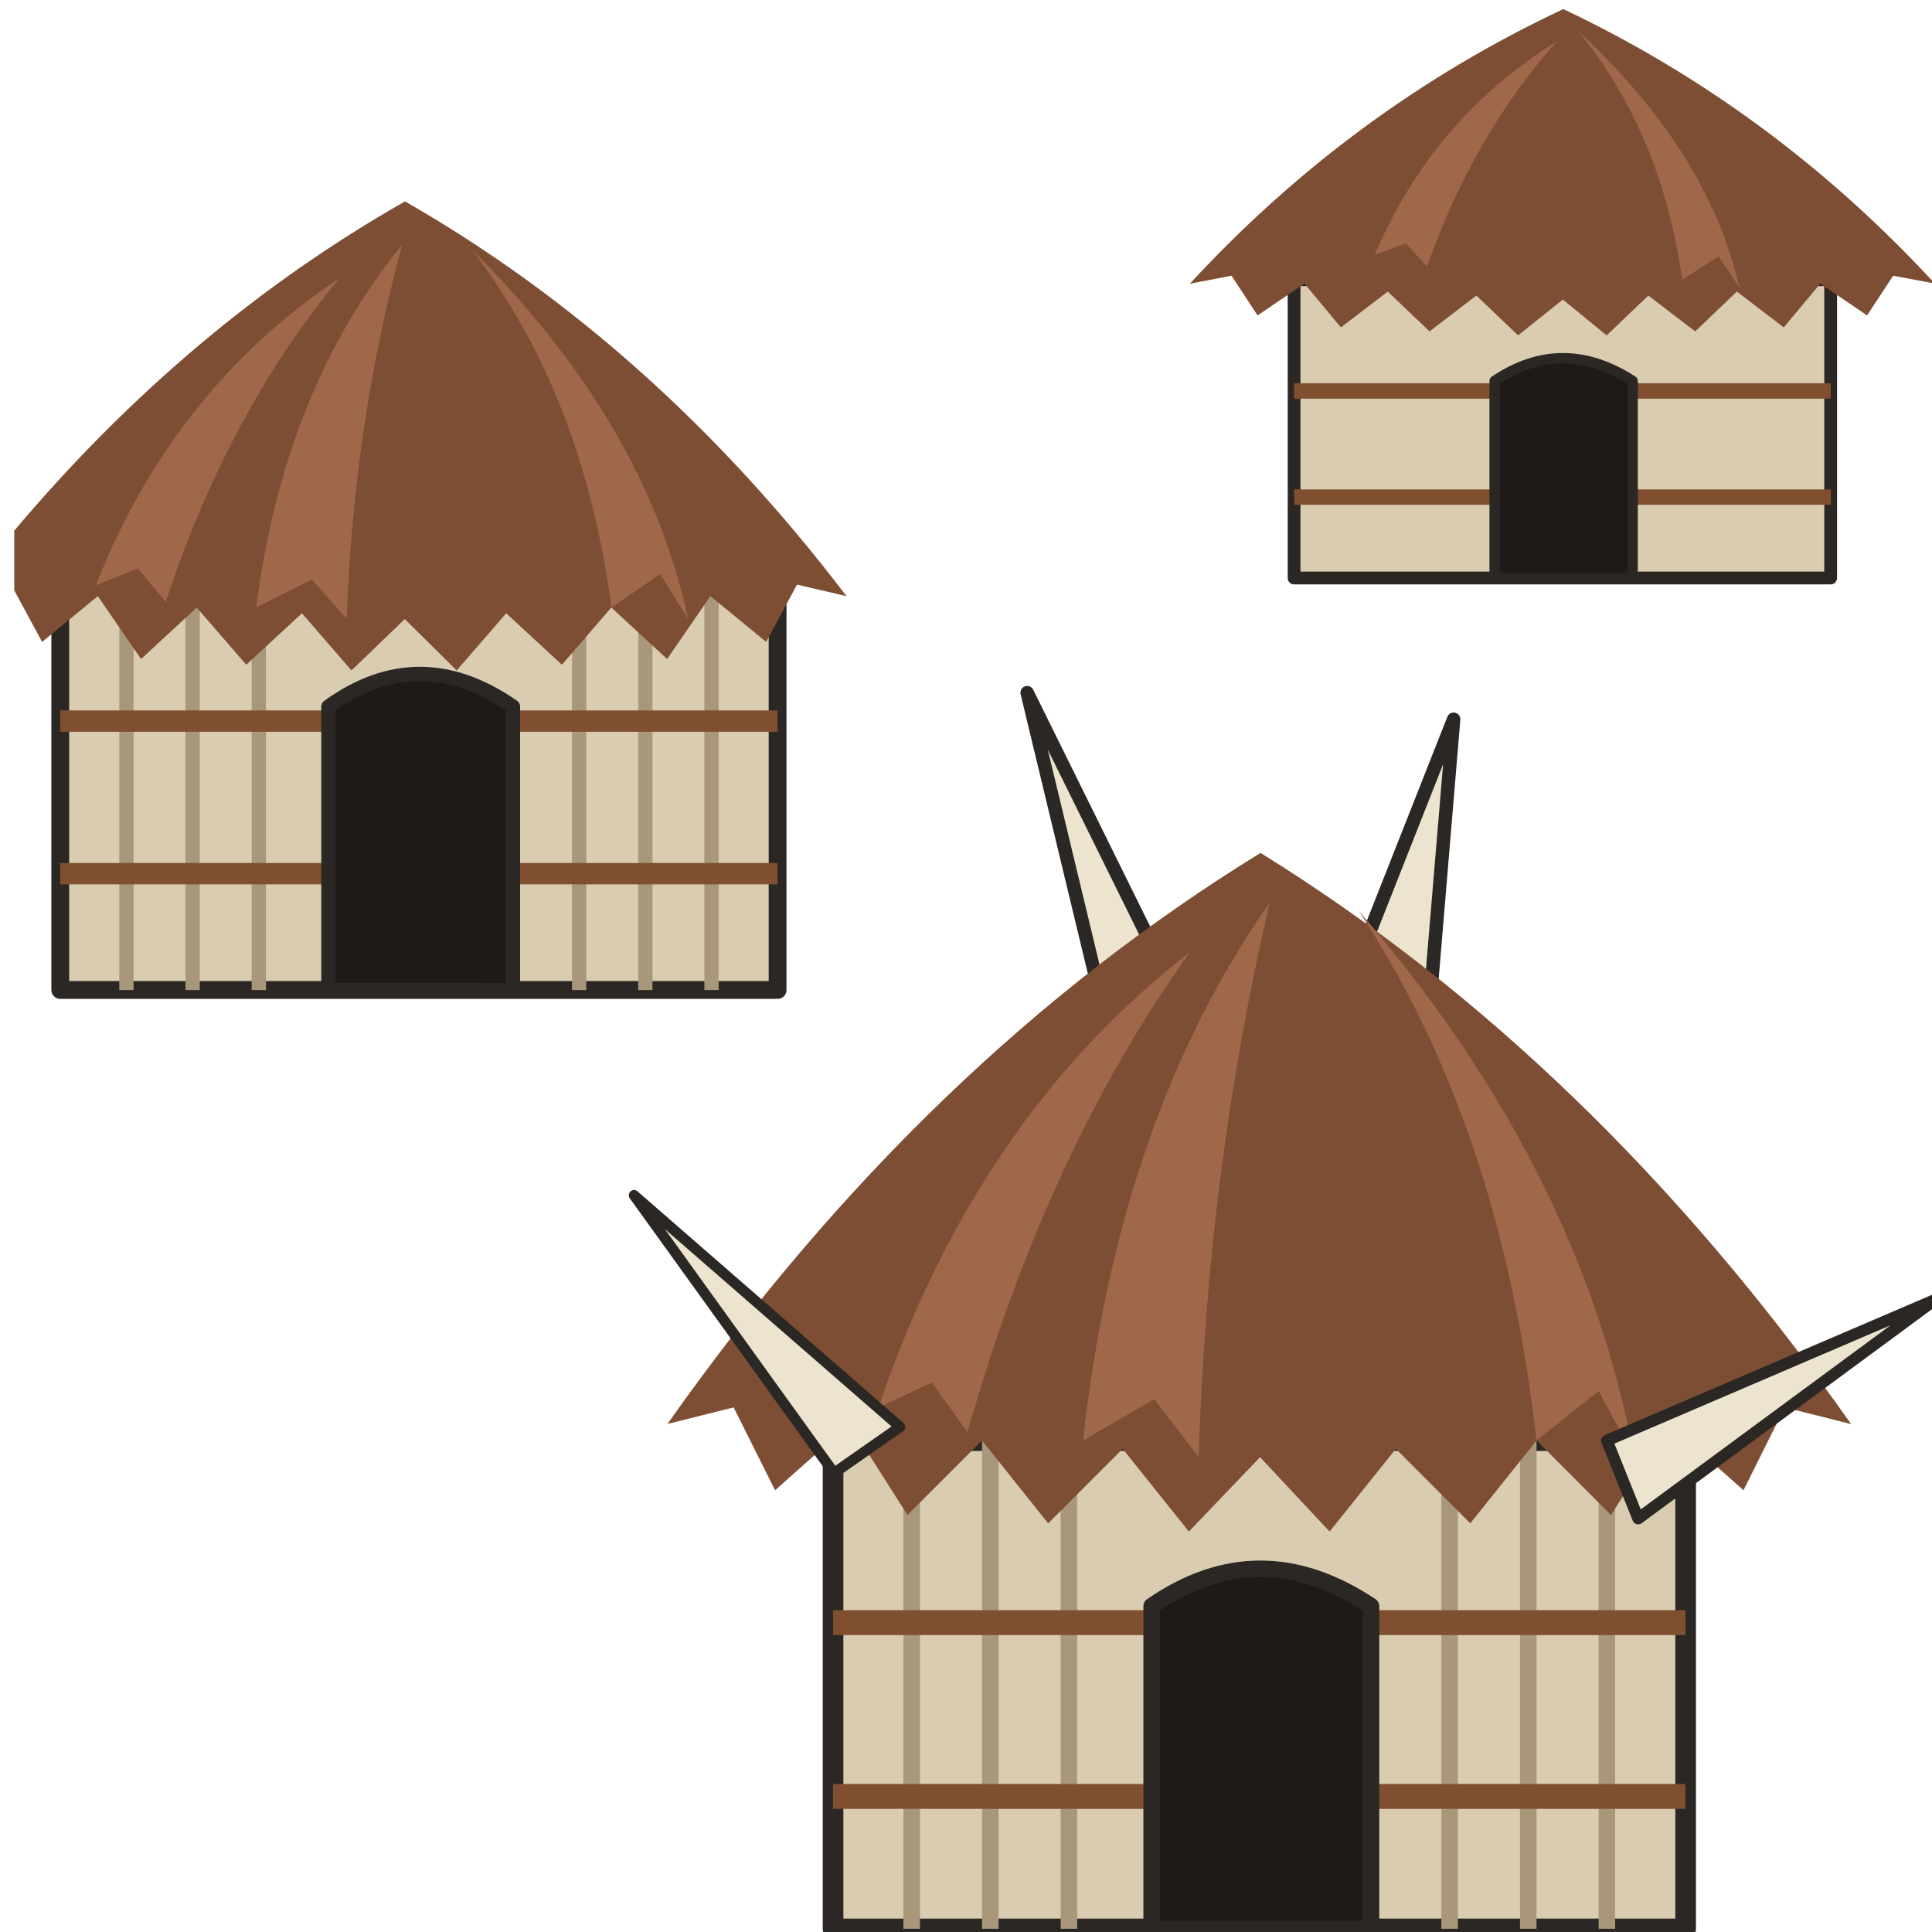
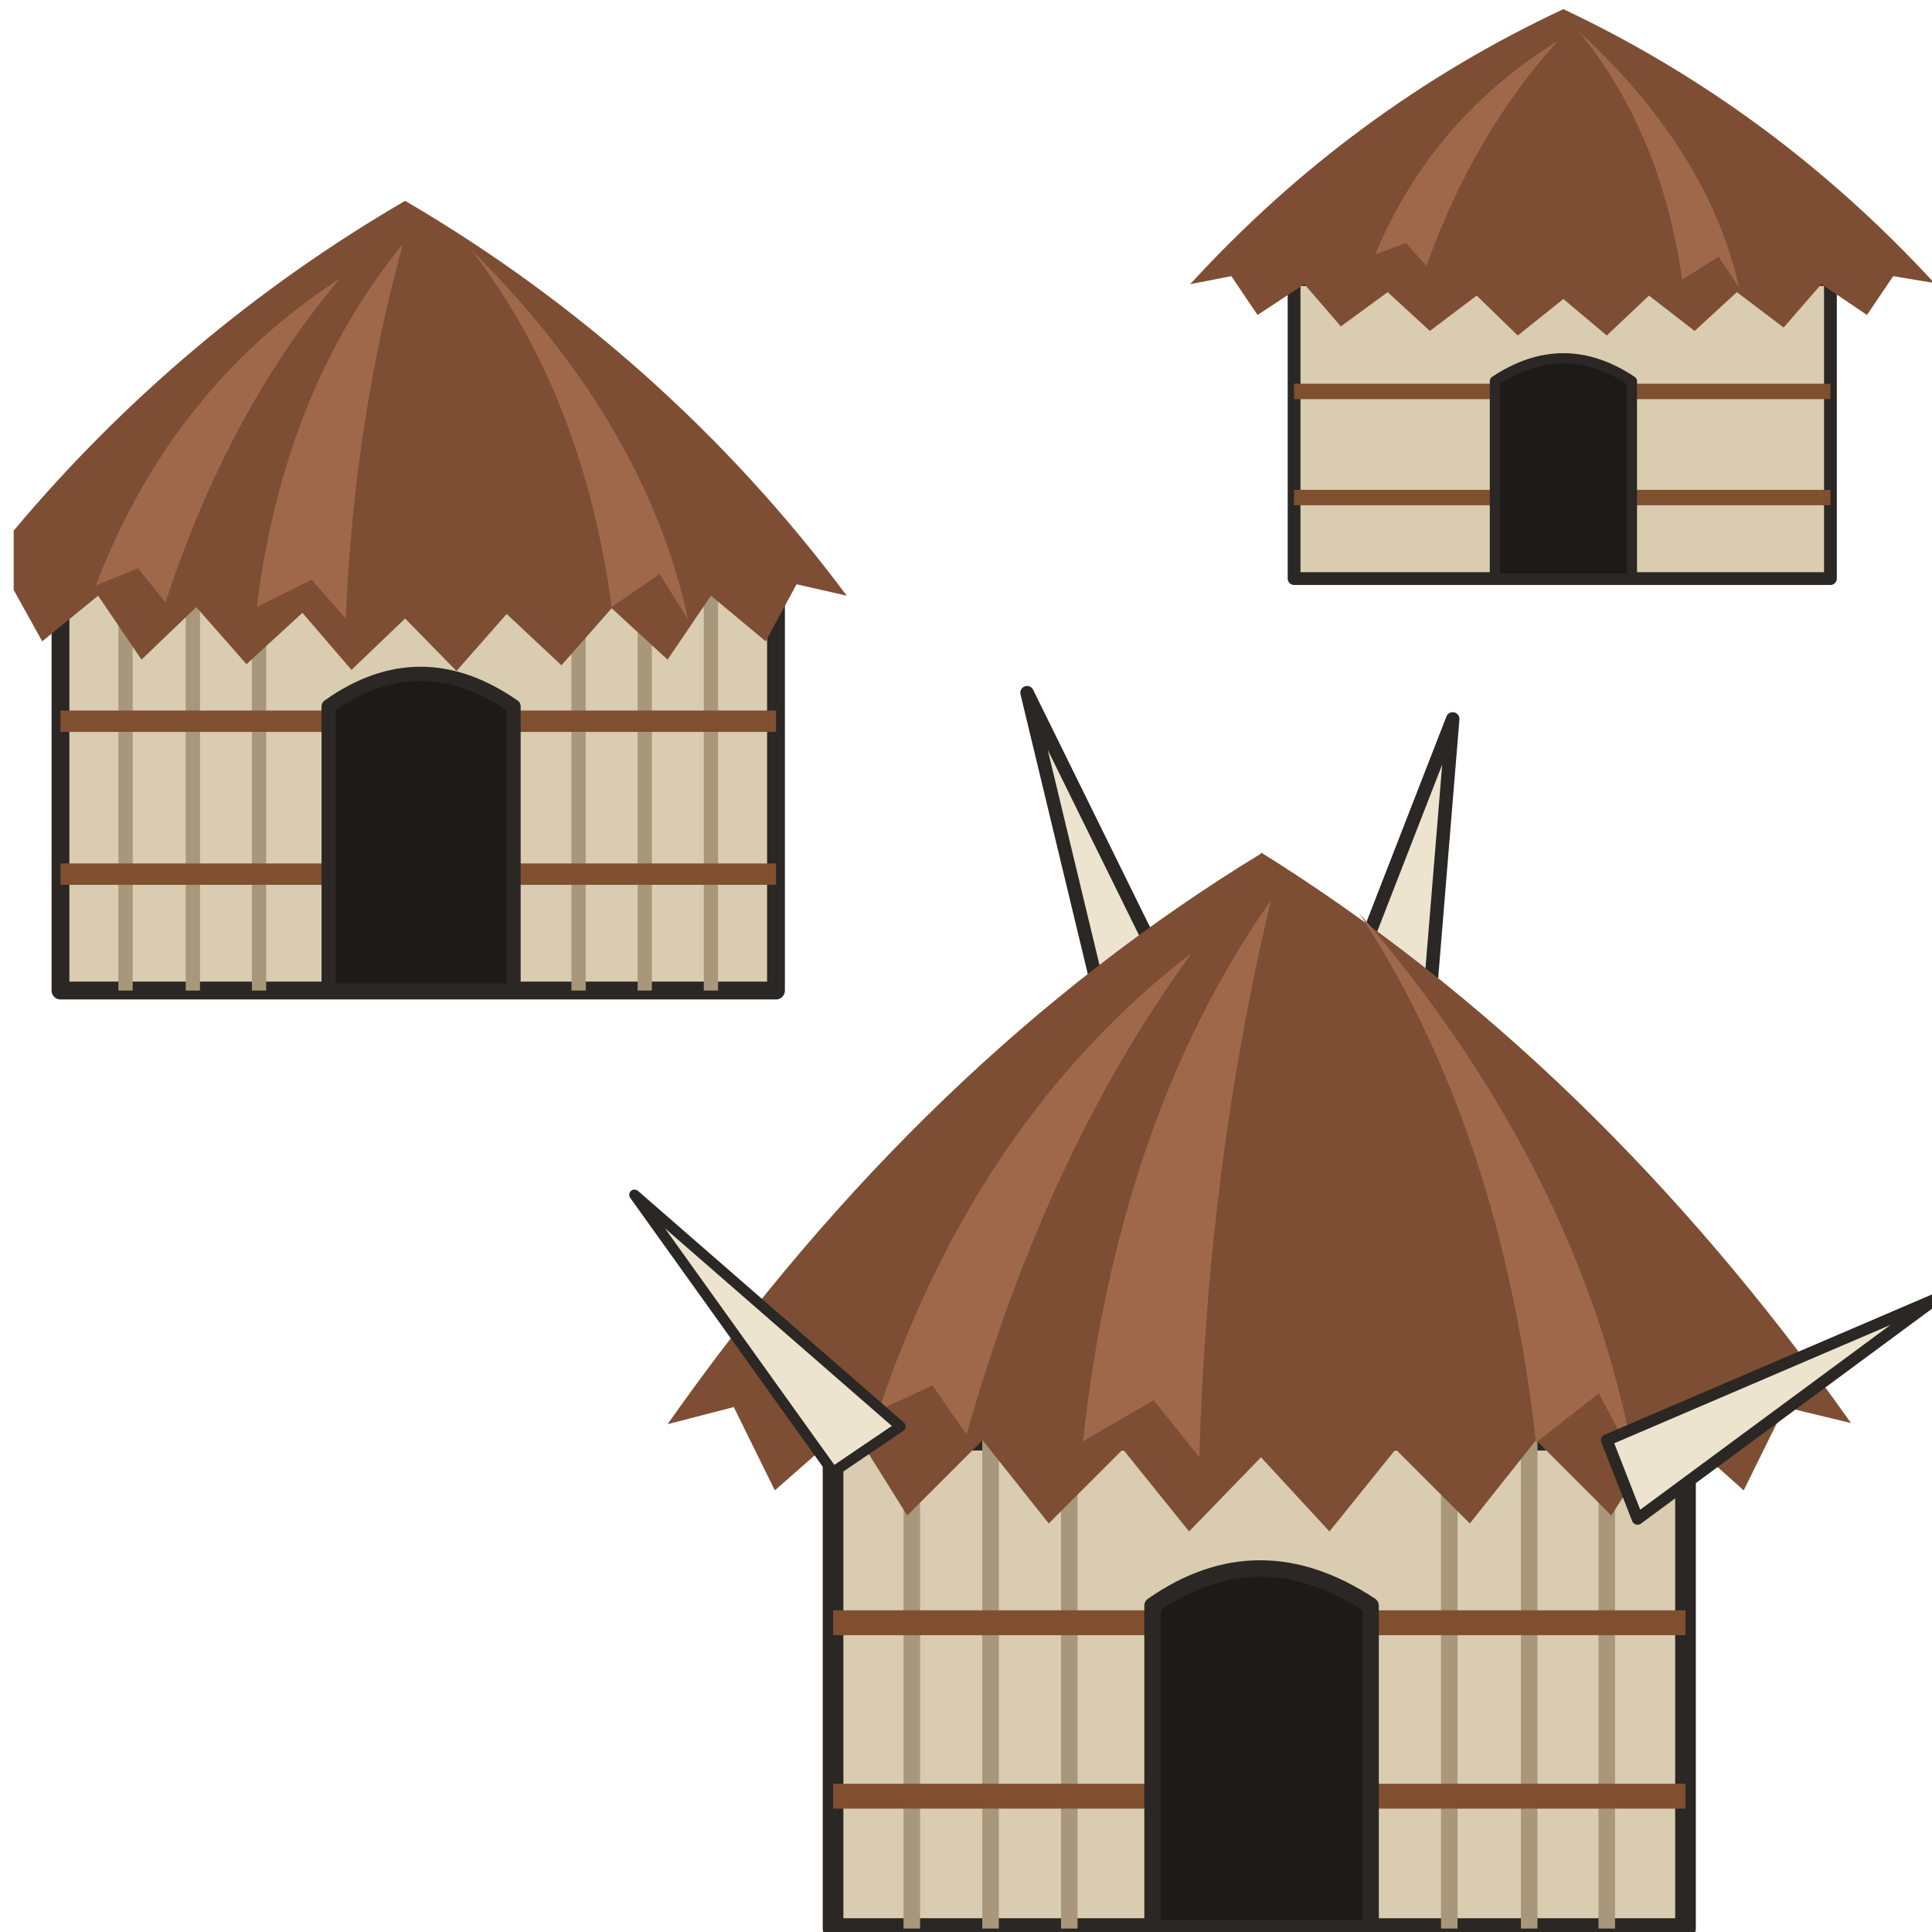
- <svg xmlns="http://www.w3.org/2000/svg" width="64" height="64" viewBox="0 0 16.93 16.93" version="1.1" id="svg8819">
-   <defs id="defs8823" />
-   <path style="fill:#d9ccb0;stroke:#2a2724;stroke-width:0.181;stroke-linejoin:round" d="m 7.3,16.903 v -4.279 h 7.471 v 4.279 z" id="path9554" />
-   <path style="fill:none;stroke:#a8977a;stroke-width:0.145" d="m 7.989,12.623 v 4.279 m 0.689,-4.279 v 4.279 m 0.689,-4.279 v 4.279 m 3.336,-4.279 v 4.279 m 0.689,-4.279 v 4.279 m 0.689,-4.279 v 4.279" id="path9556" />
-   <path style="fill:none;stroke:#804f2f;stroke-width:0.218" d="m 7.3,14.219 h 2.792 m 1.922,0 h 2.756 m -7.471,1.523 h 2.792 m 1.922,0 h 2.756" id="path9558" />
-   <path style="fill:#1d1a17;stroke:#2a2724;stroke-width:0.145;stroke-linejoin:round" d="m 10.092,16.903 v -2.829 q 0.943,-0.653 1.922,0 v 2.829 z" id="path9560" />
-   <path d="M 9.702,8.983 9.001,6.07 10.325,8.75 Z M 11.726,8.867 12.738,6.303 12.504,9.1 Z" id="path9562" style="fill:#ece4cf;stroke:#2a2724;stroke-width:0.118;stroke-linejoin:round;stroke-miterlimit:4;stroke-dasharray:none" />
-   <path d="m 11.046,7.474 q 2.927,1.813 5.175,5.005 L 15.64,12.333 15.278,13.059 14.625,12.478 14.117,13.276 13.465,12.623 12.884,13.349 12.232,12.696 11.651,13.421 11.042,12.769 10.418,13.421 9.838,12.696 9.185,13.349 8.605,12.623 7.952,13.276 7.445,12.478 6.792,13.059 6.429,12.333 5.849,12.478 Q 8.097,9.287 11.046,7.474 Z" id="path9564" style="fill:#7d4e33;stroke:none;stroke-width:0.181;stroke-linejoin:round" />
-   <path d="M 11.127,7.909 Q 9.802,9.795 9.491,12.623 l 0.623,-0.363 0.39,0.508 q 0.078,-2.539 0.623,-4.859 z m 0.779,0.073 q 1.247,1.886 1.558,4.642 l 0.545,-0.435 0.312,0.58 Q 13.854,10.23 11.906,7.982 Z M 10.426,8.344 Q 8.556,9.795 7.698,12.333 l 0.468,-0.218 0.312,0.435 Q 9.179,10.085 10.426,8.344 Z" id="path9566" style="fill:#a0684a;stroke-width:0.752" />
-   <path d="m 14.081,12.623 2.872,-1.231 -2.598,1.915 z" id="path9570" style="fill:#ece4cf;stroke:#2a2724;stroke-width:0.102;stroke-linejoin:round;stroke-miterlimit:4;stroke-dasharray:none" />
-   <path style="fill:#ece4cf;stroke:#2a2724;stroke-width:0.092;stroke-linejoin:round;stroke-miterlimit:4;stroke-dasharray:none" d="m 7.309,12.908 -1.753,-2.434 2.331,2.03 z" id="path9570-2" />
-   <path style="fill:#d9ccb0;stroke:#2a2724;stroke-width:0.156;stroke-linejoin:round" d="m 0.528,8.675 v -3.758 h 6.286 v 3.758 z" id="path9554-7" />
-   <path style="fill:none;stroke:#a8977a;stroke-width:0.125" d="m 1.108,4.918 v 3.758 M 1.688,4.918 v 3.758 m 0.58,-3.758 v 3.758 m 2.807,-3.758 v 3.758 m 0.58,-3.758 v 3.758 m 0.58,-3.758 v 3.758" id="path9556-2" />
-   <path style="fill:none;stroke:#804f2f;stroke-width:0.187" d="m 0.528,6.319 h 2.35 m 1.617,0 H 6.814 M 0.528,7.656 h 2.35 m 1.617,0 h 2.319" id="path9558-7" />
-   <path style="fill:#1d1a17;stroke:#2a2724;stroke-width:0.125;stroke-linejoin:round" d="M 2.878,8.675 V 6.192 q 0.793,-0.573 1.617,0 v 2.484 z" id="path9560-9" />
-   <path style="fill:#7d4e33;stroke:none;stroke-width:0.13;stroke-linejoin:round" d="M 3.549,1.765 C 2.277,2.488 1.136,3.451 0.125,4.65 V 5.174 L 0.369,5.625 0.857,5.224 1.236,5.775 1.724,5.324 2.158,5.825 2.646,5.374 3.08,5.875 3.547,5.425 4.002,5.875 4.436,5.374 4.924,5.825 5.357,5.324 5.846,5.775 6.225,5.224 6.714,5.625 6.984,5.123 7.418,5.224 C 6.298,3.753 5.008,2.6 3.549,1.765 Z" id="path9564-7" />
-   <path d="M 3.527,2.141 Q 2.489,3.414 2.245,5.324 L 2.733,5.079 3.038,5.422 q 0.061,-1.714 0.488,-3.281 z m 0.61,0.049 Q 5.113,3.463 5.358,5.324 L 5.785,5.03 6.029,5.422 Q 5.663,3.708 4.137,2.19 Z M 2.977,2.435 Q 1.513,3.414 0.841,5.128 L 1.208,4.981 1.452,5.275 Q 2.001,3.61 2.977,2.435 Z" id="path9566-0" style="fill:#a0684a;stroke-width:0.547" />
-   <path style="fill:#d9ccb0;stroke:#2a2724;stroke-width:0.112;stroke-linejoin:round" d="M 11.34,5.065 V 2.451 h 4.702 v 2.614 z" id="path9554-7-5" />
-   <path style="fill:none;stroke:#804f2f;stroke-width:0.135" d="m 11.34,3.426 h 1.758 m 1.21,0 h 1.735 m -4.702,0.93 h 1.758 m 1.21,0 h 1.735" id="path9558-7-1" />
-   <path style="fill:#1d1a17;stroke:#2a2724;stroke-width:0.09;stroke-linejoin:round" d="M 13.097,5.065 V 3.338 q 0.593,-0.399 1.21,0 v 1.728 z" id="path9560-9-1" />
-   <path d="m 13.698,0.079 q 1.842,0.872 3.257,2.406 L 16.59,2.416 16.361,2.764 15.951,2.485 15.631,2.869 15.22,2.555 14.855,2.904 14.444,2.59 14.079,2.939 13.695,2.625 13.303,2.939 12.937,2.59 12.527,2.904 12.161,2.555 11.75,2.869 11.431,2.485 11.02,2.764 10.792,2.416 l -0.365,0.07 q 1.415,-1.534 3.271,-2.406 z" id="path9564-7-3" style="fill:#7d4e33;stroke:none;stroke-width:0.1;stroke-linejoin:round" />
-   <path style="fill:#a0684a;stroke-width:0.394" d="M 13.828,0.271 Q 14.558,1.157 14.741,2.451 L 15.06,2.247 15.243,2.52 Q 14.969,1.327 13.828,0.271 Z" id="path10237" />
-   <path style="fill:#a0684a;stroke-width:0.394" d="M 13.645,0.361 Q 12.549,1.042 12.047,2.234 l 0.274,-0.102 0.183,0.204 q 0.411,-1.158 1.141,-1.976 z" id="path9566-0-8" />
+ <svg xmlns="http://www.w3.org/2000/svg" width="64" height="64" viewBox="0 0 16.93 16.93">
+   <path d="M7.3 16.9v-4.28h7.47v4.28z" style="fill:#d9ccb0;stroke:#2a2724;stroke-width:.181;stroke-linejoin:round" />
+   <path d="M7.99 12.62v4.28m.69-4.28v4.28m.69-4.28v4.28m3.33-4.28v4.28m.7-4.28v4.28m.68-4.28v4.28" style="fill:none;stroke:#a8977a;stroke-width:.145" />
+   <path d="M7.3 14.22h2.8m1.91 0h2.76M7.3 15.74h2.8m1.91 0h2.76" style="fill:none;stroke:#804f2f;stroke-width:.218" />
+   <path d="M10.1 16.9v-2.83q.93-.65 1.91 0v2.83z" style="fill:#1d1a17;stroke:#2a2724;stroke-width:.145;stroke-linejoin:round" />
+   <path d="M9.7 8.98 9 6.07l1.32 2.68Zm2.03-.11 1-2.57-.23 2.8Z" style="fill:#ece4cf;stroke:#2a2724;stroke-width:.118;stroke-linejoin:round;stroke-miterlimit:4;stroke-dasharray:none" />
+   <path d="M11.05 7.47q2.92 1.82 5.17 5l-.58-.14-.36.73-.65-.58-.51.8-.66-.66-.58.73-.65-.65-.58.72-.6-.65-.63.65-.58-.72-.65.65-.58-.73-.66.66-.5-.8-.66.58-.36-.73-.58.15q2.25-3.2 5.2-5" style="fill:#7d4e33;stroke:none;stroke-width:.181;stroke-linejoin:round" />
+   <path d="M11.13 7.9Q9.8 9.8 9.49 12.63l.62-.36.4.5q.07-2.53.62-4.85m.78.08q1.24 1.89 1.55 4.64l.55-.43.31.58q-.47-2.54-2.41-4.79m-1.48.36q-1.87 1.45-2.73 4l.47-.22.3.43q.7-2.47 1.96-4.2" style="fill:#a0684a;stroke-width:.752" />
+   <path d="m14.08 12.62 2.87-1.23-2.6 1.92z" style="fill:#ece4cf;stroke:#2a2724;stroke-width:.102;stroke-linejoin:round;stroke-miterlimit:4;stroke-dasharray:none" />
+   <path d="m7.3 12.9-1.74-2.43 2.33 2.03z" style="fill:#ece4cf;stroke:#2a2724;stroke-width:.092;stroke-linejoin:round;stroke-miterlimit:4;stroke-dasharray:none" />
+   <path d="M.53 8.68V4.92H6.8v3.76z" style="fill:#d9ccb0;stroke:#2a2724;stroke-width:.156;stroke-linejoin:round" />
+   <path d="M1.1 4.92v3.76m.59-3.76v3.76m.58-3.76v3.76m2.8-3.76v3.76m.58-3.76v3.76m.58-3.76v3.76" style="fill:none;stroke:#a8977a;stroke-width:.125" />
+   <path d="M.53 6.32h2.35m1.62 0h2.3M.53 7.66h2.35m1.62 0h2.3" style="fill:none;stroke:#804f2f;stroke-width:.187" />
+   <path d="M2.88 8.68V6.19q.8-.57 1.62 0v2.49z" style="fill:#1d1a17;stroke:#2a2724;stroke-width:.125;stroke-linejoin:round" />
+   <path d="M3.55 1.76A13 13 0 0 0 .12 4.65v.52l.25.45.49-.4.38.56.48-.46.44.5.49-.45.43.5.47-.45.45.46.44-.5.48.45.44-.5.49.45.38-.56.48.4.27-.5.44.1a13 13 0 0 0-3.87-3.46" style="fill:#7d4e33;stroke:none;stroke-width:.13;stroke-linejoin:round" />
+   <path d="M3.53 2.14Q2.49 3.41 2.25 5.32l.48-.24.3.34q.07-1.71.5-3.28m.6.05q.98 1.27 1.23 3.13l.42-.29.25.4q-.37-1.72-1.9-3.24m-1.15.25Q1.5 3.4.84 5.13l.37-.15.24.3Q2 3.6 2.98 2.44" style="fill:#a0684a;stroke-width:.547" />
+   <path d="M11.34 5.07V2.45h4.7v2.62z" style="fill:#d9ccb0;stroke:#2a2724;stroke-width:.112;stroke-linejoin:round" />
+   <path d="M11.34 3.43h1.76m1.2 0h1.74m-4.7.93h1.76m1.2 0h1.74" style="fill:none;stroke:#804f2f;stroke-width:.135" />
+   <path d="M13.1 5.07V3.34q.6-.4 1.2 0v1.73z" style="fill:#1d1a17;stroke:#2a2724;stroke-width:.09;stroke-linejoin:round" />
+   <path d="M13.7.08q1.84.87 3.25 2.4l-.36-.06-.23.34-.4-.27-.33.38-.41-.31-.37.34-.4-.31-.37.35-.38-.32-.4.32-.36-.35-.41.31-.37-.34-.41.3-.32-.37-.41.27-.23-.34-.36.07Q11.84.95 13.7.08" style="fill:#7d4e33;stroke:none;stroke-width:.1;stroke-linejoin:round" />
+   <path d="M13.83.27q.73.89.91 2.18l.32-.2.18.27q-.27-1.2-1.41-2.25m-.18.09q-1.1.68-1.6 1.87l.27-.1.18.2q.41-1.15 1.15-1.97" style="fill:#a0684a;stroke-width:.394" />
</svg>
